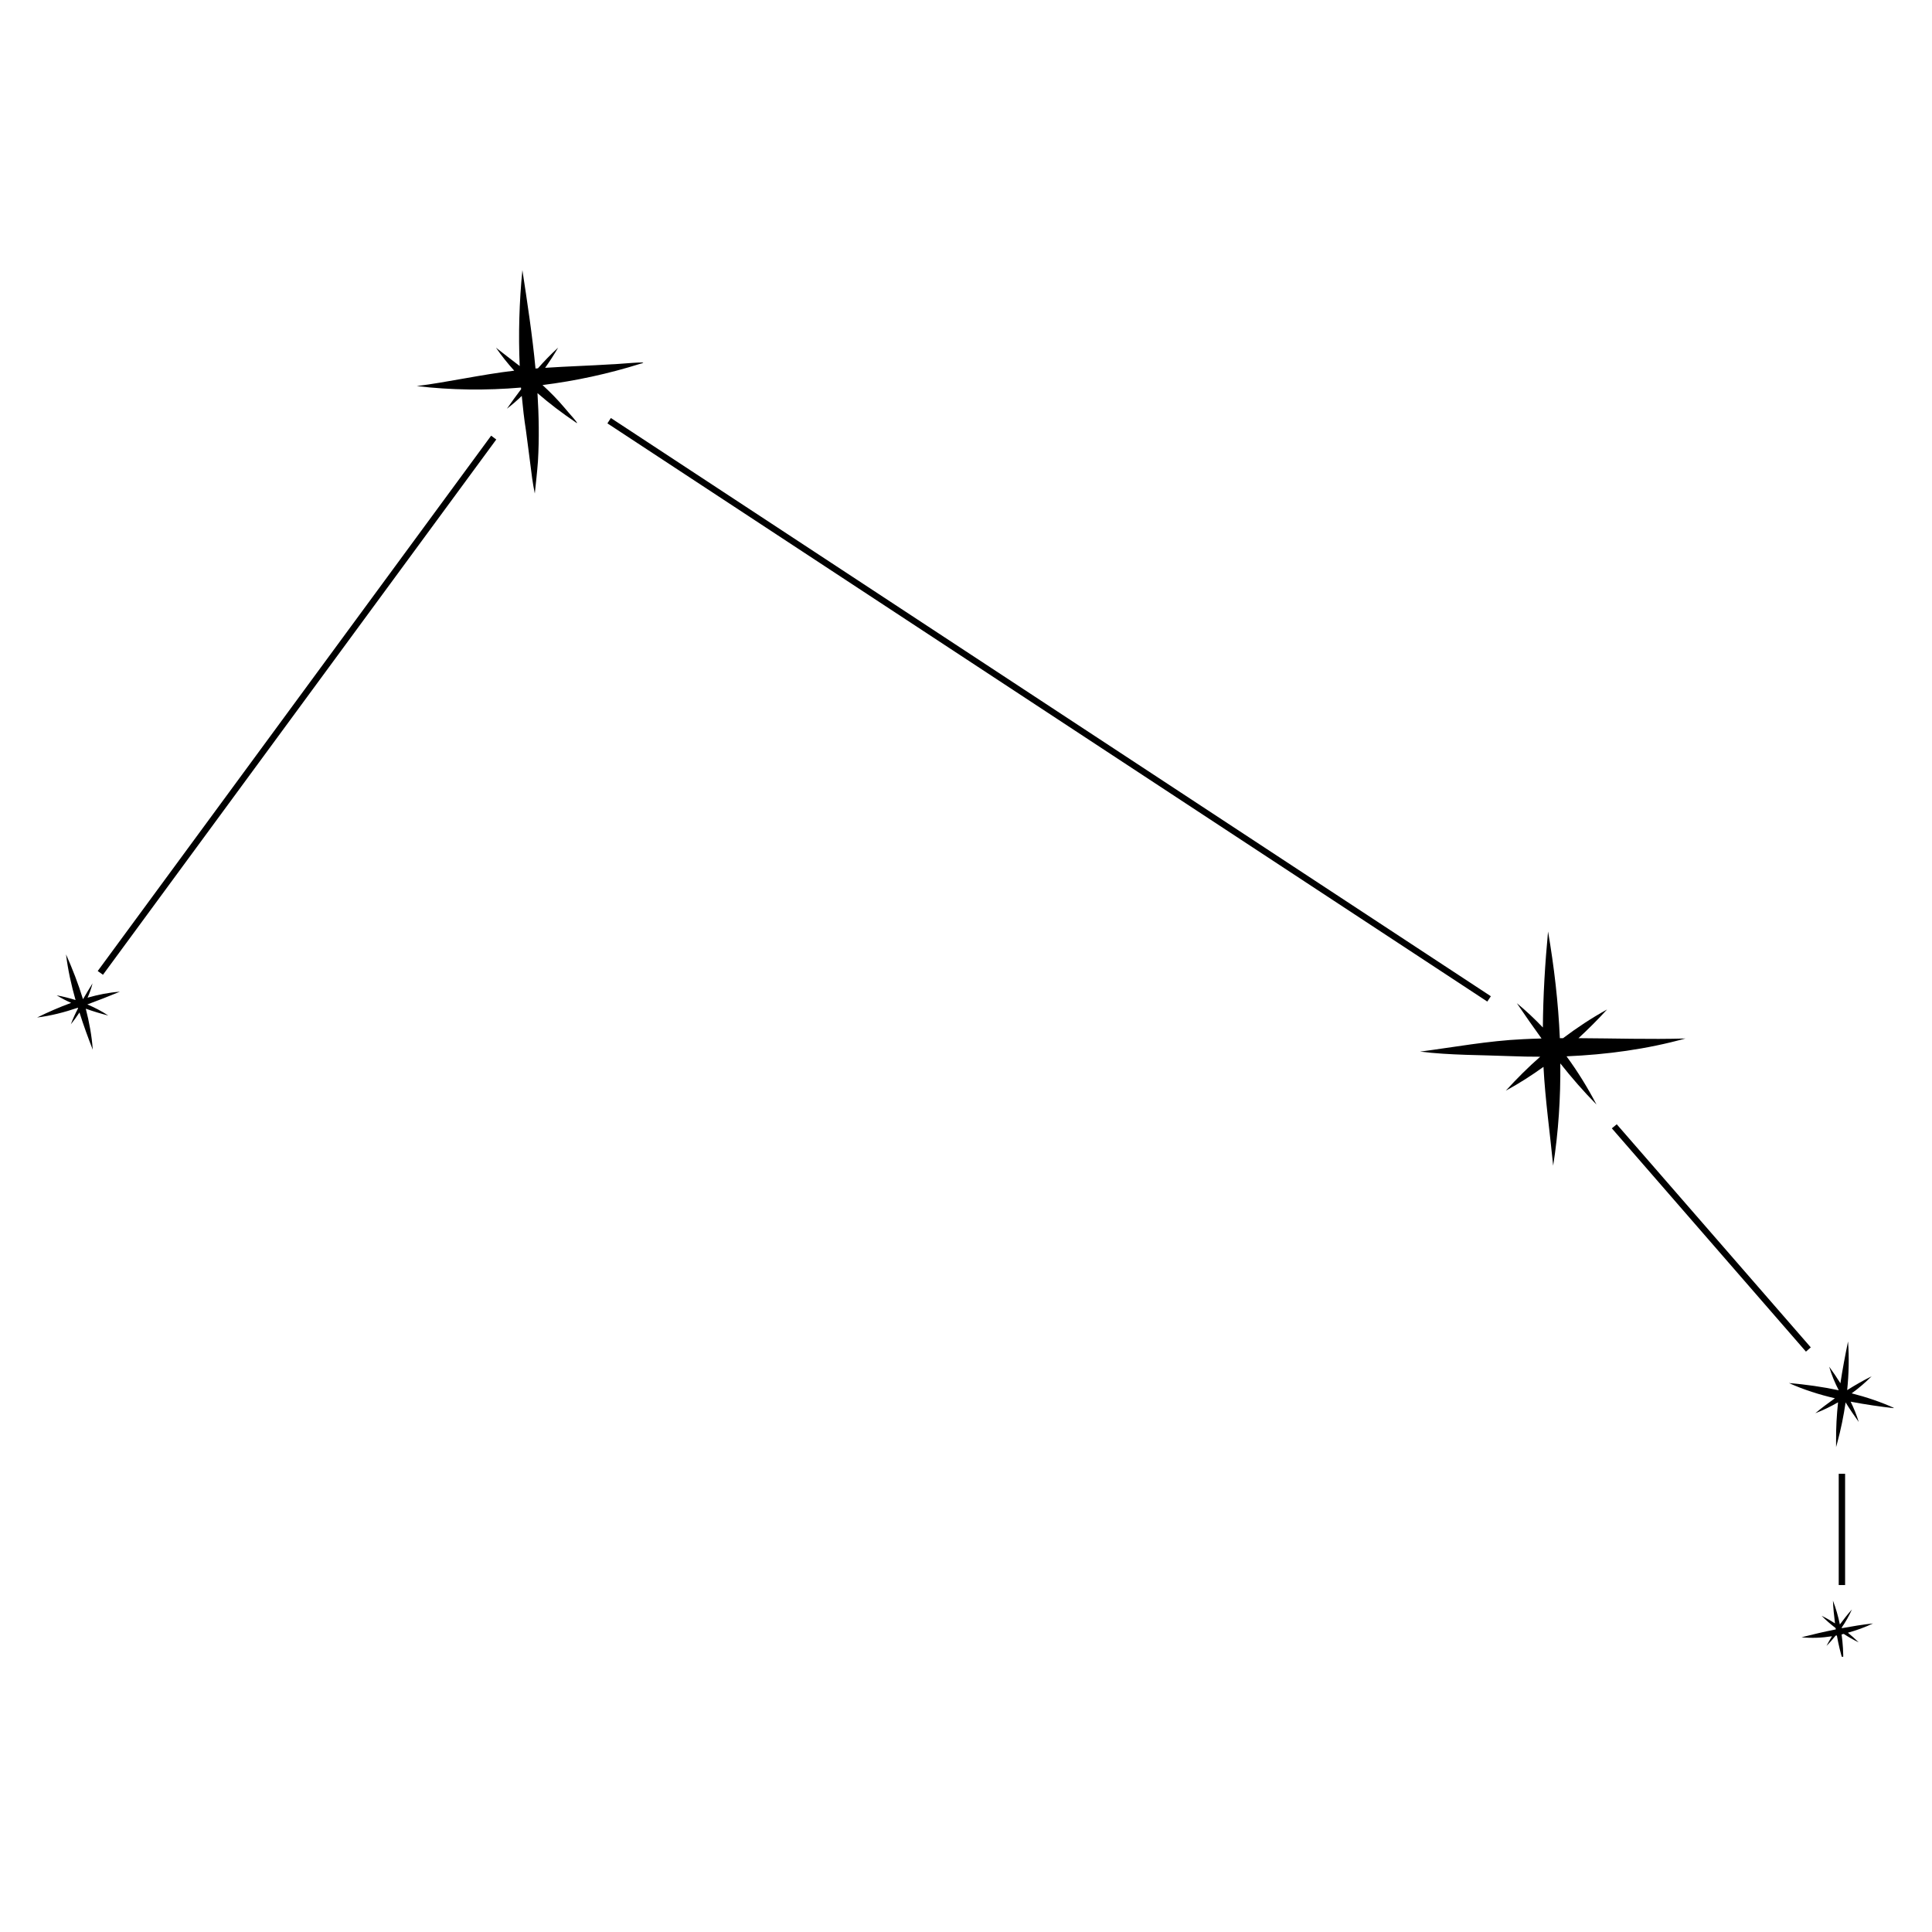
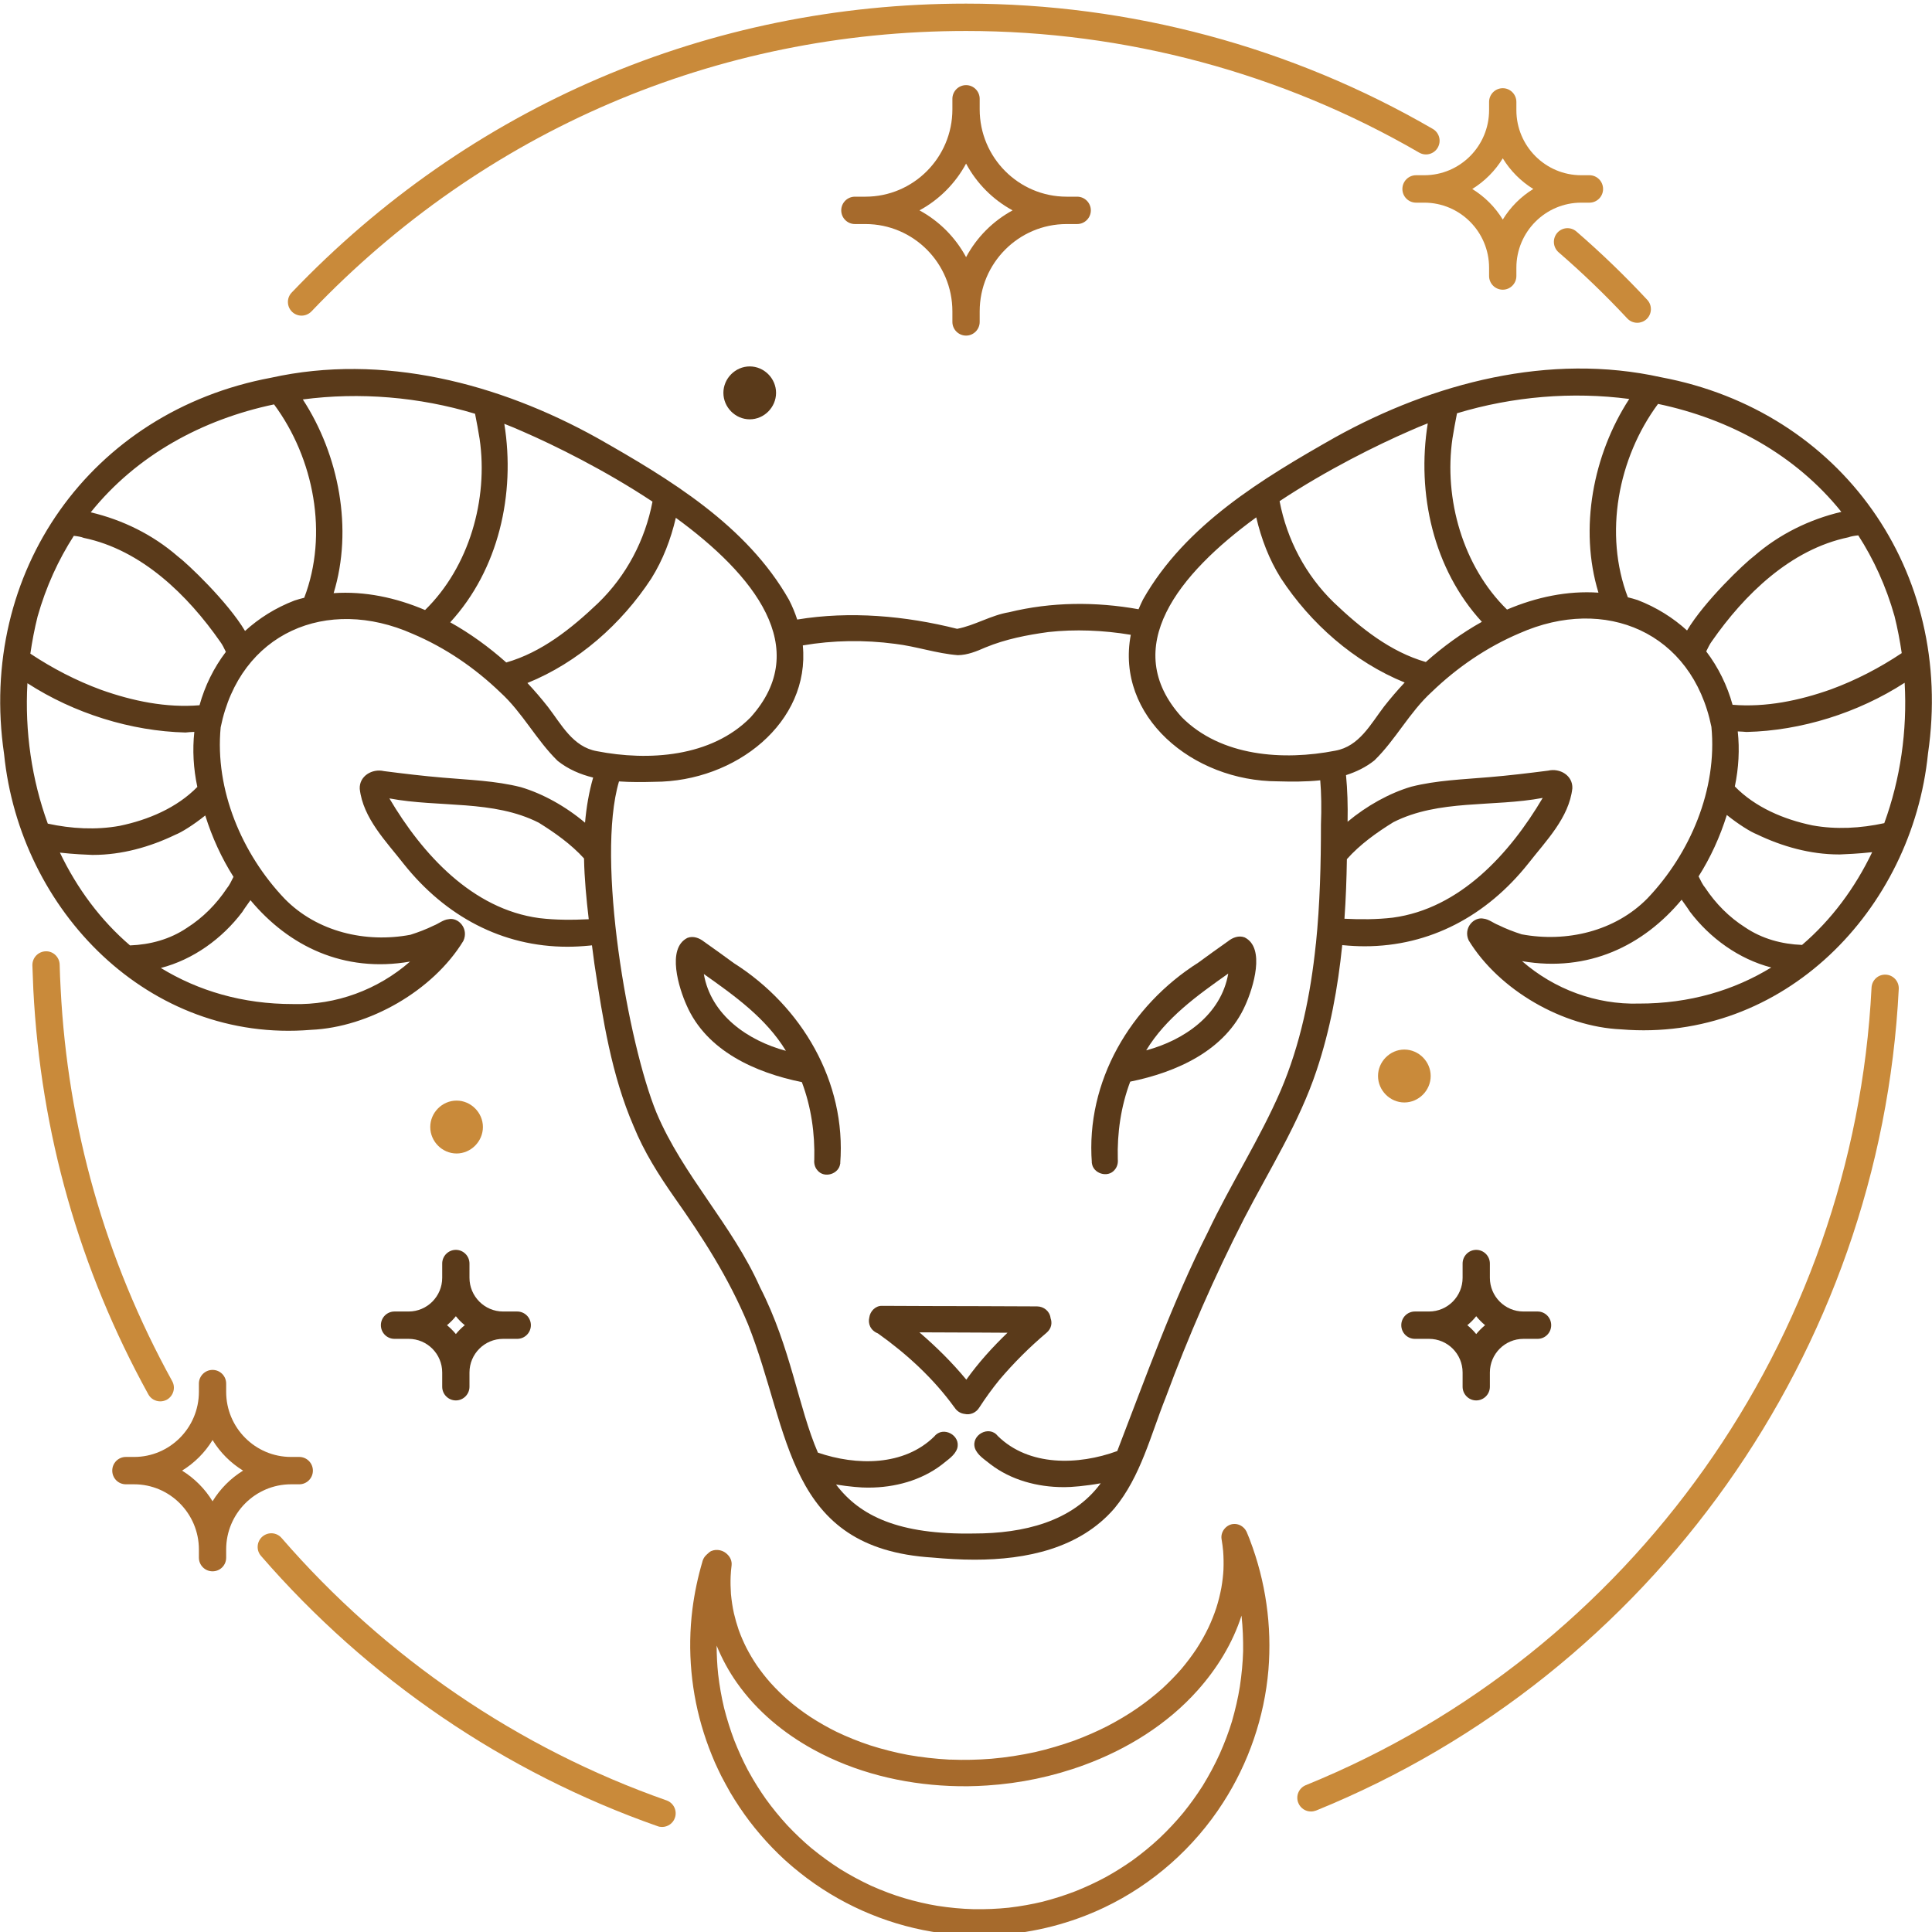
<svg xmlns="http://www.w3.org/2000/svg" width="128" zoomAndPan="magnify" viewBox="0 0 96 96" height="128" preserveAspectRatio="xMidYMid meet" version="1.0">
  <defs>
-     <clipPath id="ee593e2d1c">
-       <path d="M 1.844 47 L 6 47 L 6 53 L 1.844 53 Z M 1.844 47 " clip-rule="nonzero" />
-     </clipPath>
-     <clipPath id="3e22e1795c">
-       <path d="M 20 13.324 L 32 13.324 L 32 25 L 20 25 Z M 20 13.324 " clip-rule="nonzero" />
-     </clipPath>
-     <clipPath id="c8762a5b5b">
-       <path d="M 88 66 L 94.094 66 L 94.094 72 L 88 72 Z M 88 66 " clip-rule="nonzero" />
-     </clipPath>
-     <clipPath id="42bb62cca4">
-       <path d="M 89 79 L 94 79 L 94 82.324 L 89 82.324 Z M 89 79 " clip-rule="nonzero" />
+     <clipPath id="7edfb746ea">
+       <path d="M 14 0.18 L 72 0.18 L 72 16 L 14 16 Z M 14 0.18 " clip-rule="nonzero" />
    </clipPath>
  </defs>
-   <g clip-path="url(#ee593e2d1c)">
-     <path fill="#000000" d="M 4.34 49.91 C 4.883 49.711 5.422 49.496 5.957 49.277 C 5.41 49.316 4.875 49.426 4.352 49.574 C 4.449 49.348 4.539 49.109 4.598 48.863 C 4.438 49.117 4.285 49.375 4.133 49.637 C 4.129 49.637 4.125 49.641 4.121 49.641 C 3.891 48.887 3.602 48.145 3.281 47.422 C 3.375 48.195 3.543 48.949 3.754 49.691 C 3.445 49.594 3.133 49.516 2.816 49.457 C 3.047 49.598 3.289 49.723 3.535 49.832 C 2.957 50.043 2.395 50.289 1.844 50.559 C 2.539 50.473 3.207 50.297 3.867 50.074 C 3.871 50.086 3.875 50.094 3.879 50.105 C 3.742 50.363 3.621 50.625 3.52 50.898 C 3.672 50.711 3.812 50.516 3.949 50.309 C 4.148 50.938 4.371 51.551 4.609 52.16 C 4.562 51.469 4.434 50.789 4.262 50.121 C 4.629 50.254 5 50.363 5.379 50.461 C 5.051 50.242 4.699 50.062 4.34 49.91 Z M 4.34 49.91 " fill-opacity="1" fill-rule="nonzero" />
+   <path fill="#a66a2c" d="M 34.922 77.52 C 34.918 77.535 34.918 77.547 34.914 77.559 C 34.91 77.566 34.91 77.57 34.906 77.578 C 34.906 77.586 34.902 77.59 34.902 77.598 C 34.676 78.367 34.508 79.156 34.406 79.961 C 34.148 82.016 34.344 84.141 34.973 86.113 C 35.129 86.609 35.316 87.098 35.523 87.578 C 35.625 87.801 35.727 88.023 35.836 88.242 C 35.906 88.379 35.98 88.516 36.055 88.652 C 36.059 88.66 36.062 88.672 36.07 88.68 C 36.074 88.688 36.078 88.699 36.086 88.707 C 36.148 88.824 36.215 88.941 36.281 89.059 C 36.578 89.562 36.902 90.047 37.258 90.516 C 37.602 90.965 37.973 91.395 38.363 91.801 C 38.559 92.004 38.758 92.199 38.965 92.391 C 39.082 92.492 39.195 92.598 39.316 92.699 C 39.395 92.766 39.473 92.836 39.555 92.898 C 39.613 92.949 39.676 93 39.742 93.051 C 40.219 93.434 40.727 93.785 41.25 94.102 C 43.312 95.352 45.695 96.082 48.105 96.168 C 48.609 96.188 49.109 96.18 49.613 96.148 C 51.426 96.027 53.211 95.57 54.863 94.785 C 57.266 93.645 59.336 91.816 60.773 89.574 C 62.043 87.605 62.828 85.32 63.027 82.98 C 63.207 80.785 62.891 78.574 62.105 76.516 L 62.098 76.492 C 62.09 76.48 62.086 76.469 62.082 76.453 C 62.059 76.395 62.027 76.316 61.992 76.234 C 61.992 76.23 61.988 76.223 61.988 76.219 C 61.984 76.215 61.984 76.211 61.98 76.207 C 61.973 76.184 61.961 76.16 61.953 76.137 C 61.949 76.125 61.941 76.117 61.938 76.105 C 61.812 75.852 61.543 75.688 61.25 75.73 C 60.902 75.785 60.641 76.129 60.699 76.48 C 60.703 76.504 60.707 76.527 60.711 76.555 C 60.738 76.711 60.758 76.875 60.773 77.035 L 60.777 77.055 C 60.777 77.059 60.777 77.059 60.777 77.062 C 60.801 77.371 60.805 77.684 60.793 78 C 60.781 78.242 60.746 78.57 60.688 78.898 C 60.625 79.234 60.543 79.566 60.438 79.895 C 60.328 80.227 60.199 80.551 60.051 80.867 C 59.871 81.242 59.668 81.602 59.441 81.949 C 59.211 82.293 58.965 82.617 58.699 82.934 C 58.406 83.27 58.094 83.586 57.766 83.891 C 57.375 84.242 56.957 84.57 56.523 84.871 C 56.074 85.184 55.562 85.488 55.031 85.766 C 54.531 86.023 53.965 86.27 53.383 86.488 C 52.746 86.715 52.098 86.906 51.441 87.059 C 50.723 87.215 49.996 87.328 49.266 87.391 C 48.594 87.445 47.918 87.461 47.242 87.434 C 47.223 87.434 47.199 87.434 47.18 87.434 L 47.172 87.434 C 47.152 87.43 47.133 87.43 47.113 87.43 C 46.48 87.395 45.801 87.32 45.129 87.203 C 44.488 87.082 43.852 86.922 43.23 86.723 C 42.656 86.531 42.098 86.309 41.555 86.047 C 41.164 85.855 40.707 85.598 40.266 85.312 C 39.871 85.051 39.492 84.766 39.133 84.457 C 38.875 84.23 38.566 83.93 38.277 83.609 C 38.043 83.344 37.824 83.062 37.621 82.773 L 37.609 82.758 C 37.605 82.75 37.602 82.742 37.594 82.734 C 37.418 82.473 37.242 82.176 37.086 81.875 C 36.941 81.586 36.812 81.289 36.703 80.984 C 36.613 80.723 36.535 80.449 36.469 80.168 C 36.398 79.852 36.352 79.531 36.32 79.203 C 36.301 78.914 36.293 78.625 36.305 78.336 C 36.312 78.152 36.328 77.969 36.352 77.785 C 36.375 77.578 36.293 77.383 36.152 77.246 C 35.957 77.035 35.621 76.949 35.344 77.07 C 35.297 77.086 35.207 77.156 35.125 77.238 C 35.121 77.242 35.117 77.246 35.113 77.25 C 35.027 77.324 34.961 77.422 34.922 77.531 C 34.922 77.535 34.918 77.535 34.918 77.539 C 34.918 77.539 34.918 77.543 34.918 77.547 C 34.918 77.543 34.918 77.539 34.922 77.535 C 34.922 77.531 34.922 77.523 34.922 77.52 Z M 36.617 83.617 C 37.598 85.012 38.941 86.125 40.426 86.938 C 42.496 88.07 44.832 88.641 47.18 88.742 L 47.176 88.742 C 47.805 88.77 48.43 88.762 49.055 88.719 C 50.695 88.613 52.32 88.273 53.871 87.703 C 55.992 86.926 58.004 85.684 59.516 83.984 C 60.473 82.91 61.25 81.652 61.691 80.277 C 61.691 80.281 61.691 80.285 61.691 80.293 C 61.754 80.875 61.777 81.461 61.77 82.047 C 61.754 82.598 61.699 83.199 61.609 83.797 C 61.516 84.383 61.379 84.961 61.215 85.535 C 61.066 86.027 60.855 86.594 60.609 87.145 C 60.359 87.695 60.074 88.223 59.758 88.738 C 59.461 89.203 59.141 89.648 58.797 90.074 C 58.434 90.512 58.047 90.926 57.633 91.32 C 57.207 91.719 56.754 92.09 56.281 92.434 C 55.855 92.734 55.414 93.012 54.957 93.266 C 54.457 93.535 53.945 93.773 53.422 93.98 C 52.891 94.184 52.352 94.355 51.801 94.496 C 51.301 94.617 50.715 94.723 50.121 94.793 C 49.547 94.852 48.973 94.875 48.398 94.867 C 47.785 94.852 47.18 94.793 46.574 94.699 C 46.074 94.617 45.488 94.484 44.914 94.312 C 44.414 94.164 43.84 93.949 43.281 93.699 C 42.754 93.453 42.238 93.176 41.746 92.871 C 41.273 92.57 40.812 92.234 40.371 91.875 L 40.312 91.828 C 39.938 91.516 39.52 91.121 39.125 90.703 C 38.742 90.285 38.383 89.848 38.051 89.387 C 37.781 89.004 37.48 88.535 37.215 88.051 C 37.203 88.027 37.191 88.008 37.18 87.984 C 37.18 87.984 37.18 87.984 37.176 87.984 C 37.172 87.973 37.168 87.961 37.16 87.953 C 36.91 87.477 36.684 86.98 36.484 86.473 C 36.289 85.957 36.125 85.434 35.988 84.902 L 35.984 84.883 C 35.98 84.867 35.977 84.855 35.973 84.84 C 35.848 84.316 35.75 83.754 35.684 83.188 C 35.633 82.715 35.613 82.242 35.609 81.77 C 35.875 82.422 36.211 83.043 36.617 83.617 Z M 36.617 83.617 " fill-opacity="1" fill-rule="nonzero" />
+   <path fill="#5a3a1a" d="M 35.945 19.52 C 35.945 20.238 36.539 20.836 37.254 20.836 C 37.969 20.836 38.562 20.238 38.562 19.52 C 38.562 18.805 37.969 18.207 37.254 18.207 C 36.539 18.207 35.945 18.805 35.945 19.52 Z M 35.945 19.52 " fill-opacity="1" fill-rule="nonzero" />
+   <path fill="#c98a3a" d="M 69.781 52.152 C 69.07 52.152 68.473 52.75 68.473 53.465 C 68.473 54.184 69.07 54.781 69.781 54.781 C 70.496 54.781 71.09 54.184 71.09 53.465 C 71.09 52.75 70.496 52.152 69.781 52.152 Z M 69.781 52.152 " fill-opacity="1" fill-rule="nonzero" />
+   <path fill="#c98a3a" d="M 22.688 57.316 C 23.398 57.316 23.996 56.719 23.996 56 C 23.996 55.285 23.398 54.688 22.688 54.688 C 21.973 54.688 21.379 55.285 21.379 56 C 21.379 56.719 21.973 57.316 22.688 57.316 Z M 22.688 57.316 " fill-opacity="1" fill-rule="nonzero" />
+   <path fill="#5a3a1a" d="M 55.383 58.133 C 55.516 57.984 55.562 57.793 55.543 57.598 C 55.508 56.297 55.695 54.984 56.16 53.746 C 58.453 53.281 60.895 52.203 61.887 49.93 C 62.262 49.098 62.898 47.102 61.844 46.578 C 61.555 46.469 61.25 46.586 61.02 46.77 C 60.523 47.117 60.031 47.477 59.543 47.832 C 56.176 49.965 53.945 53.73 54.254 57.785 C 54.305 58.312 55.043 58.547 55.383 58.133 Z M 61.031 48.375 C 60.68 50.418 58.84 51.688 56.953 52.191 C 57.938 50.57 59.496 49.461 61.031 48.375 Z M 61.031 48.375 " fill-opacity="1" fill-rule="nonzero" />
+   <path fill="#5a3a1a" d="M 54.254 57.82 C 54.254 57.809 54.254 57.797 54.254 57.785 C 54.254 57.77 54.246 57.754 54.246 57.734 C 54.246 57.734 54.254 57.82 54.254 57.82 Z M 54.254 57.82 " fill-opacity="1" fill-rule="nonzero" />
+   <path fill="#5a3a1a" d="M 43.625 66.258 C 45.047 67.27 46.383 68.488 47.43 69.941 C 47.43 69.941 47.391 69.867 47.391 69.867 C 47.5 70.09 47.707 70.234 47.934 70.258 C 48.211 70.324 48.512 70.191 48.664 69.934 C 48.973 69.457 49.305 69 49.664 68.559 C 50.375 67.719 51.16 66.938 52 66.227 C 52.254 66.012 52.289 65.73 52.203 65.5 C 52.164 65.156 51.867 64.914 51.527 64.914 L 51.523 64.914 C 50.523 64.91 49.52 64.906 48.516 64.902 C 46.949 64.898 45.383 64.898 43.816 64.887 C 43.496 64.883 43.234 65.16 43.195 65.465 C 43.125 65.758 43.234 66.098 43.625 66.258 Z M 48.668 66.215 C 49.133 66.219 49.598 66.219 50.062 66.223 C 49.316 66.941 48.617 67.711 48.016 68.555 C 47.312 67.703 46.523 66.922 45.684 66.203 C 46.68 66.207 47.672 66.211 48.668 66.215 Z M 48.668 66.215 " fill-opacity="1" fill-rule="nonzero" />
+   <path fill="#5a3a1a" d="M 36.461 47.855 C 35.973 47.5 35.484 47.141 34.984 46.793 C 34.754 46.609 34.449 46.492 34.16 46.602 C 33.105 47.125 33.742 49.121 34.117 49.953 C 35.109 52.227 37.551 53.305 39.844 53.77 C 40.309 55.008 40.496 56.32 40.461 57.621 C 40.441 57.816 40.488 58.008 40.621 58.156 C 40.961 58.57 41.699 58.336 41.75 57.809 C 42.062 53.754 39.832 49.988 36.461 47.855 Z M 34.973 48.398 C 36.508 49.484 38.066 50.594 39.051 52.215 C 37.168 51.711 35.324 50.441 34.973 48.398 Z M 34.973 48.398 " fill-opacity="1" fill-rule="nonzero" />
+   <path fill="#5a3a1a" d="M 41.762 57.758 C 41.758 57.777 41.754 57.793 41.75 57.809 C 41.75 57.82 41.75 57.832 41.75 57.844 C 41.75 57.844 41.762 57.758 41.762 57.758 Z M 41.762 57.758 " fill-opacity="1" fill-rule="nonzero" />
+   <path fill="#5a3a1a" d="M 15.453 51.172 C 18.34 51.047 21.516 49.227 23.023 46.754 C 23.309 46.145 22.773 45.562 22.281 45.676 C 22.027 45.699 21.785 45.902 21.551 45.992 C 21.176 46.176 20.785 46.324 20.391 46.449 C 18.172 46.867 15.754 46.305 14.145 44.66 C 12.023 42.434 10.668 39.246 10.965 36.141 C 11.922 31.434 16.246 29.602 20.508 31.496 C 22.141 32.188 23.605 33.195 24.863 34.406 C 25.965 35.41 26.652 36.777 27.711 37.809 C 28.238 38.227 28.836 38.48 29.473 38.637 C 29.262 39.367 29.137 40.117 29.07 40.879 C 28.105 40.066 26.965 39.434 25.879 39.113 C 24.617 38.793 23.305 38.754 22.012 38.641 C 21.031 38.559 20.055 38.441 19.078 38.316 C 18.5 38.18 17.848 38.555 17.875 39.195 C 18.039 40.66 19.195 41.816 20.066 42.934 C 22.137 45.531 24.953 47.043 28.195 47.043 C 28.551 47.043 28.914 47.023 29.277 46.988 C 29.32 46.98 29.367 46.977 29.414 46.973 C 29.453 47.281 29.496 47.586 29.535 47.891 C 29.953 50.633 30.379 53.41 31.488 55.969 C 32 57.23 32.727 58.379 33.5 59.484 C 34.926 61.504 36.199 63.48 37.168 65.801 C 39.297 71.152 39.031 76.941 46.344 77.395 C 47.02 77.457 47.719 77.5 48.426 77.5 C 50.996 77.5 53.656 76.945 55.379 74.945 C 56.684 73.363 57.176 71.309 57.926 69.434 C 59.047 66.402 60.344 63.434 61.816 60.555 C 63.07 58.125 64.555 55.793 65.422 53.184 C 66.098 51.164 66.48 49.074 66.695 46.961 C 66.703 46.961 66.715 46.961 66.727 46.965 C 67.094 47 67.453 47.02 67.809 47.02 C 71.051 47.02 73.871 45.508 75.938 42.91 C 76.809 41.793 77.965 40.637 78.129 39.172 C 78.156 38.531 77.508 38.156 76.926 38.293 C 75.949 38.418 74.977 38.535 73.992 38.617 C 72.699 38.73 71.391 38.77 70.125 39.09 C 69.051 39.406 67.922 40.031 66.961 40.832 C 66.977 40.016 66.953 39.242 66.883 38.516 C 67.387 38.355 67.867 38.125 68.293 37.785 C 69.352 36.754 70.039 35.387 71.141 34.383 C 72.398 33.172 73.863 32.164 75.496 31.469 C 79.758 29.578 84.082 31.41 85.039 36.117 C 85.34 39.223 83.984 42.41 81.863 44.637 C 80.25 46.281 77.832 46.84 75.613 46.426 C 75.219 46.301 74.832 46.152 74.453 45.965 C 74.223 45.879 73.98 45.676 73.723 45.648 C 73.23 45.539 72.695 46.121 72.98 46.73 C 74.492 49.203 77.664 51.023 80.551 51.148 C 88.602 51.816 95.016 45.23 95.801 37.445 C 97.129 28.402 91.504 20.426 82.539 18.746 C 76.992 17.516 71.227 19.02 66.336 21.734 C 62.734 23.777 58.898 26.078 56.797 29.785 C 56.715 29.949 56.641 30.113 56.574 30.273 C 54.445 29.891 52.238 29.906 50.137 30.422 C 49.238 30.57 48.441 31.078 47.559 31.246 C 44.996 30.598 42.234 30.352 39.613 30.785 C 39.508 30.461 39.375 30.137 39.207 29.809 C 37.105 26.102 33.27 23.801 29.668 21.758 C 24.781 19.043 19.012 17.539 13.465 18.77 C 4.5 20.449 -1.125 28.426 0.203 37.469 C 0.988 45.254 7.402 51.84 15.453 51.172 Z M 10.199 40.52 C 10.539 41.609 11.012 42.641 11.602 43.57 C 11.496 43.785 11.395 43.996 11.273 44.141 C 10.754 44.922 10.086 45.598 9.293 46.102 C 8.445 46.676 7.465 46.938 6.461 46.977 C 5 45.727 3.828 44.145 2.977 42.367 C 3.668 42.445 4.301 42.469 4.578 42.48 L 4.629 42.48 C 6.039 42.48 7.445 42.09 8.715 41.477 C 9.02 41.359 9.621 40.984 10.199 40.52 Z M 20.375 47.781 C 18.773 49.18 16.695 49.949 14.57 49.891 C 12.047 49.895 9.844 49.23 7.992 48.098 C 9.602 47.68 11.039 46.641 12.039 45.316 C 12.137 45.156 12.289 44.953 12.445 44.73 C 14.34 47.004 17.07 48.352 20.375 47.781 Z M 26.801 45.621 C 23.465 45.176 20.984 42.441 19.348 39.672 C 21.82 40.137 24.508 39.73 26.77 40.879 C 27.574 41.379 28.379 41.949 29.02 42.656 C 29.039 43.664 29.137 44.676 29.254 45.676 C 28.438 45.715 27.617 45.719 26.801 45.621 Z M 69.234 40.855 C 71.496 39.707 74.184 40.113 76.656 39.648 C 75.02 42.418 72.543 45.152 69.203 45.598 C 68.406 45.691 67.605 45.691 66.805 45.652 C 66.875 44.668 66.91 43.68 66.926 42.691 C 67.578 41.957 68.406 41.367 69.234 40.855 Z M 81.434 49.867 C 79.309 49.926 77.234 49.156 75.629 47.758 C 78.934 48.328 81.664 46.98 83.559 44.707 C 83.715 44.93 83.867 45.133 83.965 45.293 C 84.965 46.617 86.402 47.656 88.012 48.074 C 86.16 49.207 83.957 49.871 81.434 49.867 Z M 89.543 46.953 C 88.539 46.914 87.559 46.652 86.711 46.078 C 85.918 45.574 85.25 44.898 84.73 44.113 C 84.609 43.973 84.508 43.762 84.402 43.547 C 84.992 42.617 85.465 41.586 85.805 40.496 C 86.383 40.961 86.988 41.336 87.289 41.453 C 88.559 42.066 89.965 42.457 91.375 42.457 L 91.426 42.457 C 91.703 42.445 92.336 42.422 93.027 42.344 C 92.176 44.121 91.004 45.703 89.543 46.953 Z M 93.629 40.902 C 92.457 41.156 91.234 41.227 90.055 41.012 C 88.641 40.719 87.215 40.117 86.203 39.078 C 86.395 38.16 86.445 37.238 86.348 36.344 C 86.52 36.352 86.672 36.359 86.785 36.371 C 89.492 36.309 92.324 35.426 94.641 33.926 C 94.777 36.32 94.426 38.719 93.629 40.902 Z M 94.496 32.453 C 93.395 33.188 92.215 33.801 90.969 34.258 C 89.406 34.812 87.742 35.156 86.09 35.02 C 85.824 34.059 85.383 33.16 84.781 32.367 C 84.871 32.188 84.953 32.008 85.059 31.867 C 86.676 29.543 88.973 27.297 91.844 26.699 C 91.98 26.648 92.152 26.621 92.336 26.602 C 93.098 27.785 93.715 29.121 94.137 30.613 C 94.289 31.223 94.406 31.836 94.496 32.453 Z M 91.496 25.434 C 89.91 25.809 88.422 26.539 87.18 27.613 C 86.691 27.977 84.699 29.867 83.828 31.328 C 83.137 30.699 82.316 30.18 81.371 29.816 C 81.207 29.762 81.047 29.719 80.887 29.68 C 79.684 26.531 80.395 22.762 82.387 20.07 C 85.957 20.82 89.215 22.594 91.496 25.434 Z M 80.957 19.824 C 79.16 22.582 78.453 26.266 79.426 29.449 C 77.879 29.344 76.336 29.672 74.883 30.289 C 72.691 28.148 71.734 24.789 72.172 21.785 C 72.238 21.367 72.316 20.953 72.398 20.535 C 75.18 19.695 78.133 19.453 80.957 19.824 Z M 70.02 21.422 C 70.324 21.285 70.633 21.156 70.945 21.035 C 70.383 24.527 71.23 28.285 73.633 30.898 C 72.637 31.453 71.699 32.137 70.848 32.895 C 69.09 32.391 67.613 31.211 66.281 29.941 C 64.871 28.574 63.949 26.812 63.582 24.902 C 65.953 23.332 68.465 22.098 70.02 21.422 Z M 62.422 25.707 C 62.672 26.77 63.059 27.793 63.641 28.723 C 65.121 30.984 67.281 32.891 69.797 33.914 C 69.434 34.301 69.094 34.699 68.777 35.102 C 68.105 35.98 67.543 37.086 66.352 37.301 C 63.777 37.805 60.664 37.598 58.715 35.629 C 55.598 32.176 58.562 28.52 62.422 25.707 Z M 44.477 31.992 C 45.527 32.117 46.543 32.473 47.594 32.555 C 48.078 32.551 48.535 32.359 48.973 32.168 C 49.969 31.758 51.027 31.551 52.09 31.406 C 53.414 31.258 54.828 31.316 56.188 31.543 C 55.422 35.598 59.254 38.816 63.484 38.824 C 64.172 38.844 64.895 38.848 65.602 38.773 C 65.656 39.426 65.668 40.152 65.637 40.977 C 65.637 42.91 65.59 44.91 65.387 46.898 C 65.383 46.902 65.379 46.906 65.375 46.91 C 65.379 46.91 65.383 46.91 65.383 46.91 C 65.125 49.418 64.617 51.898 63.633 54.199 C 62.586 56.617 61.145 58.84 60.02 61.219 C 58.246 64.73 56.93 68.441 55.516 72.102 C 53.578 72.812 51.121 72.875 49.574 71.348 C 49.152 70.809 48.242 71.297 48.441 71.953 C 48.562 72.305 48.926 72.52 49.199 72.746 C 50.23 73.543 51.555 73.895 52.844 73.895 C 52.863 73.895 52.887 73.895 52.906 73.895 C 53.211 73.898 53.938 73.84 54.695 73.703 C 53.293 75.613 50.852 76.199 48.395 76.199 C 44.652 76.266 42.723 75.324 41.543 73.766 C 42.211 73.875 42.828 73.922 43.098 73.918 C 43.121 73.918 43.141 73.918 43.164 73.918 C 44.449 73.918 45.777 73.566 46.809 72.77 C 47.078 72.543 47.441 72.328 47.562 71.977 C 47.762 71.32 46.855 70.836 46.43 71.371 C 44.922 72.859 42.551 72.836 40.641 72.18 C 39.664 69.922 39.301 66.961 37.766 63.965 C 36.391 60.867 33.934 58.41 32.621 55.293 C 31.207 51.852 29.605 42.711 30.758 38.828 C 31.348 38.871 31.945 38.863 32.52 38.848 C 36.574 38.84 40.262 35.883 39.891 32.07 C 41.395 31.812 42.949 31.789 44.477 31.992 Z M 37.289 35.652 C 35.344 37.621 32.227 37.828 29.652 37.324 C 28.461 37.109 27.902 36.004 27.227 35.125 C 26.91 34.723 26.57 34.324 26.207 33.938 C 28.723 32.918 30.883 31.008 32.363 28.746 C 32.945 27.816 33.332 26.793 33.582 25.73 C 37.441 28.543 40.406 32.199 37.289 35.652 Z M 32.422 24.926 C 32.055 26.836 31.133 28.598 29.723 29.965 C 28.391 31.234 26.914 32.414 25.156 32.918 C 24.305 32.16 23.367 31.477 22.371 30.922 C 24.773 28.309 25.621 24.551 25.059 21.059 C 25.371 21.18 25.68 21.309 25.984 21.445 C 27.539 22.121 30.051 23.355 32.422 24.926 Z M 23.605 20.559 C 23.688 20.977 23.766 21.391 23.832 21.809 C 24.27 24.812 23.312 28.172 21.121 30.312 C 19.668 29.695 18.129 29.367 16.578 29.473 C 17.551 26.293 16.844 22.605 15.047 19.848 C 17.871 19.477 20.824 19.719 23.605 20.559 Z M 13.617 20.094 C 15.609 22.785 16.32 26.555 15.117 29.703 C 14.957 29.742 14.797 29.785 14.633 29.84 C 13.688 30.203 12.867 30.723 12.176 31.352 C 11.305 29.891 9.312 28 8.824 27.637 C 7.582 26.562 6.094 25.832 4.508 25.457 C 6.789 22.617 10.047 20.844 13.617 20.094 Z M 3.668 26.625 C 3.852 26.645 4.023 26.672 4.16 26.727 C 7.031 27.32 9.328 29.57 10.945 31.891 C 11.051 32.031 11.137 32.211 11.223 32.391 C 10.621 33.184 10.18 34.082 9.914 35.043 C 8.262 35.18 6.598 34.836 5.035 34.281 C 3.789 33.824 2.609 33.211 1.508 32.48 C 1.598 31.859 1.715 31.246 1.867 30.637 C 2.289 29.145 2.906 27.809 3.668 26.625 Z M 1.363 33.949 C 3.68 35.449 6.512 36.332 9.219 36.398 C 9.332 36.383 9.484 36.375 9.656 36.367 C 9.559 37.262 9.609 38.184 9.805 39.102 C 8.789 40.141 7.363 40.742 5.949 41.035 C 4.77 41.25 3.547 41.18 2.375 40.926 C 1.578 38.742 1.227 36.344 1.363 33.949 Z M 1.363 33.949 " fill-opacity="1" fill-rule="nonzero" />
+   <path fill="#c98a3a" d="M 64.512 89.586 C 64.621 89.852 64.871 90.012 65.141 90.012 C 65.227 90.012 65.312 89.996 65.395 89.965 C 82.082 83.188 93.445 67.164 94.348 49.141 C 94.367 48.766 94.078 48.449 93.707 48.43 C 93.328 48.41 93.016 48.699 92.996 49.074 C 92.117 66.57 81.086 82.125 64.887 88.703 C 64.539 88.844 64.371 89.238 64.512 89.586 Z M 64.512 89.586 " fill-opacity="1" fill-rule="nonzero" />
+   <path fill="#c98a3a" d="M 77.375 11.574 C 77.133 11.859 77.164 12.289 77.445 12.535 C 78.637 13.566 79.785 14.672 80.859 15.824 C 80.996 15.969 81.176 16.039 81.355 16.039 C 81.52 16.039 81.688 15.977 81.82 15.855 C 82.09 15.598 82.105 15.168 81.848 14.895 C 80.742 13.707 79.559 12.566 78.332 11.504 C 78.047 11.258 77.621 11.289 77.375 11.574 Z M 77.375 11.574 " fill-opacity="1" fill-rule="nonzero" />
+   <g clip-path="url(#7edfb746ea)">
+     <path fill="#c98a3a" d="M 14.984 15.684 C 15.16 15.684 15.34 15.613 15.473 15.477 C 24.055 6.488 35.605 1.539 48.004 1.539 C 55.918 1.539 63.703 3.629 70.516 7.582 C 70.84 7.77 71.254 7.66 71.441 7.336 C 71.629 7.008 71.52 6.594 71.195 6.406 C 64.176 2.332 56.156 0.18 48.004 0.18 C 35.234 0.18 23.332 5.277 14.496 14.535 C 14.234 14.805 14.246 15.238 14.516 15.496 C 14.645 15.621 14.816 15.684 14.984 15.684 Z M 14.984 15.684 " fill-opacity="1" fill-rule="nonzero" />
  </g>
-   <g clip-path="url(#3e22e1795c)">
-     <path fill="#000000" d="M 30.395 18.102 C 29.293 18.172 28.191 18.203 27.086 18.277 C 27.316 17.953 27.535 17.617 27.734 17.273 C 27.367 17.609 27.039 17.949 26.73 18.301 C 26.688 18.305 26.648 18.309 26.609 18.312 C 26.453 16.668 26.203 15.031 25.957 13.422 C 25.801 15.004 25.754 16.598 25.824 18.188 C 25.426 17.879 25.035 17.586 24.645 17.277 C 24.922 17.68 25.227 18.059 25.551 18.418 C 23.895 18.613 22.246 18.992 20.707 19.184 C 22.418 19.387 24.16 19.406 25.887 19.258 C 25.891 19.285 25.895 19.309 25.895 19.336 C 25.656 19.652 25.422 19.973 25.188 20.309 C 25.449 20.109 25.695 19.898 25.926 19.672 C 25.98 20.242 26.043 20.816 26.133 21.383 C 26.223 22.027 26.293 22.633 26.441 23.754 C 26.477 24.012 26.523 24.27 26.574 24.523 C 26.629 23.992 26.691 23.461 26.73 22.926 C 26.797 21.797 26.777 20.668 26.707 19.535 C 27.301 20.051 27.93 20.527 28.578 20.965 C 28.941 21.242 28.16 20.41 28.051 20.262 C 27.695 19.84 27.328 19.473 26.957 19.133 C 28.605 18.926 30.23 18.574 31.809 18.078 C 32.5 17.914 30.641 18.105 30.395 18.102 Z M 30.395 18.102 " fill-opacity="1" fill-rule="nonzero" />
-   </g>
-   <path fill="#000000" d="M 83.75 51.602 C 81.98 51.652 80.203 51.594 78.434 51.586 C 78.926 51.133 79.402 50.656 79.855 50.16 C 79.09 50.582 78.363 51.062 77.668 51.586 C 77.617 51.586 77.559 51.586 77.508 51.586 C 77.43 49.809 77.223 48.035 76.922 46.285 C 76.773 47.871 76.676 49.465 76.664 51.055 C 76.258 50.629 75.828 50.223 75.371 49.848 C 75.77 50.438 76.18 51.023 76.598 51.602 C 76.289 51.609 75.98 51.621 75.672 51.637 C 73.945 51.715 72.223 52.039 70.562 52.254 C 72.062 52.438 73.578 52.418 75.086 52.48 C 75.57 52.5 76.047 52.508 76.531 52.508 C 75.93 53.035 75.363 53.602 74.824 54.195 C 75.477 53.84 76.098 53.441 76.695 53.012 C 76.781 54.652 77.016 56.281 77.176 57.922 C 77.441 56.238 77.547 54.539 77.531 52.84 C 78.094 53.551 78.691 54.238 79.328 54.883 C 78.891 54.047 78.395 53.242 77.84 52.488 C 79.84 52.402 81.82 52.137 83.75 51.602 Z M 83.75 51.602 " fill-opacity="1" fill-rule="nonzero" />
-   <g clip-path="url(#c8762a5b5b)">
-     <path fill="#000000" d="M 94.152 69.977 C 93.457 69.66 92.742 69.422 92.008 69.234 C 92.359 68.98 92.691 68.695 93 68.387 C 92.582 68.594 92.176 68.828 91.785 69.074 C 91.867 68.273 91.887 67.465 91.828 66.656 C 91.68 67.375 91.551 68.055 91.449 68.734 C 91.273 68.453 91.086 68.176 90.891 67.91 C 91.008 68.316 91.172 68.707 91.367 69.082 C 90.555 68.91 89.723 68.793 88.891 68.723 C 89.625 69.055 90.395 69.297 91.176 69.48 C 90.84 69.719 90.512 69.961 90.203 70.223 C 90.598 70.07 90.973 69.887 91.332 69.68 C 91.266 70.305 91.227 70.941 91.234 71.621 C 91.234 71.715 91.234 71.812 91.234 71.906 C 91.254 71.836 91.273 71.758 91.293 71.688 C 91.473 71.027 91.609 70.355 91.707 69.684 C 91.91 70.016 92.133 70.34 92.359 70.656 C 92.254 70.309 92.117 69.973 91.957 69.648 C 92.688 69.789 93.422 69.895 94.152 69.977 Z M 94.152 69.977 " fill-opacity="1" fill-rule="nonzero" />
-   </g>
-   <g clip-path="url(#42bb62cca4)">
-     <path fill="#000000" d="M 92.355 81.605 C 92.184 81.438 92.004 81.281 91.82 81.129 C 92.246 81.012 92.668 80.859 93.07 80.668 C 92.555 80.723 92.043 80.809 91.531 80.902 C 91.523 80.898 91.516 80.887 91.508 80.883 C 91.703 80.598 91.879 80.293 92.02 79.973 C 91.809 80.211 91.609 80.465 91.422 80.719 C 91.34 80.316 91.227 79.922 91.078 79.535 C 91.094 79.914 91.133 80.289 91.18 80.664 C 90.965 80.527 90.746 80.398 90.516 80.289 C 90.73 80.508 90.965 80.707 91.211 80.898 C 91.211 80.922 91.215 80.941 91.219 80.965 C 90.648 81.078 90.078 81.211 89.516 81.355 C 90.023 81.406 90.531 81.383 91.031 81.305 C 90.934 81.461 90.844 81.617 90.758 81.781 C 90.922 81.621 91.07 81.449 91.211 81.273 C 91.234 81.27 91.254 81.266 91.273 81.266 C 91.352 81.703 91.453 82.141 91.59 82.566 C 91.598 82.113 91.57 81.664 91.508 81.215 C 91.543 81.207 91.578 81.195 91.613 81.188 C 91.848 81.34 92.094 81.484 92.355 81.605 Z M 92.355 81.605 " fill-opacity="1" fill-rule="nonzero" />
-   </g>
-   <path stroke-linecap="butt" transform="matrix(1, 0, 0, 1, 0.0000005, 0.000002)" fill-opacity="1" fill="#000000" fill-rule="nonzero" stroke-linejoin="miter" d="M 30.383 20.91 L 73.941 49.531 L 73.875 49.629 L 30.32 21.008 Z M 30.383 20.91 " stroke="#000000" stroke-width="0.2" stroke-opacity="1" stroke-miterlimit="4" />
-   <path stroke-linecap="butt" transform="matrix(1, 0, 0, 1, 0.0000005, 0.000002)" fill-opacity="1" fill="#000000" fill-rule="nonzero" stroke-linejoin="miter" d="M 80.324 56.004 L 89.836 66.941 L 89.746 67.02 L 80.234 56.078 Z M 80.324 56.004 " stroke="#000000" stroke-width="0.2" stroke-opacity="1" stroke-miterlimit="4" />
-   <path stroke-linecap="butt" transform="matrix(1, 0, 0, 1, 0.0000005, 0.000002)" fill-opacity="1" fill="#000000" fill-rule="nonzero" stroke-linejoin="miter" d="M 91.465 73.332 L 91.582 73.332 L 91.582 78.66 L 91.465 78.66 Z M 91.465 73.332 " stroke="#000000" stroke-width="0.2" stroke-opacity="1" stroke-miterlimit="4" />
-   <path stroke-linecap="butt" transform="matrix(1, 0, 0, 1, 0.0000005, 0.000002)" fill-opacity="1" fill="#000000" fill-rule="nonzero" stroke-linejoin="miter" d="M 24.52 21.859 L 5.094 48.297 L 4.996 48.227 L 24.426 21.789 Z M 24.52 21.859 " stroke="#000000" stroke-width="0.2" stroke-opacity="1" stroke-miterlimit="4" />
+   <path fill="#c98a3a" d="M 7.965 69.633 C 8.074 69.633 8.188 69.605 8.289 69.551 C 8.617 69.367 8.738 68.953 8.555 68.625 C 5.227 62.586 3.359 56.016 3.012 49.102 C 2.988 48.711 2.977 48.324 2.965 47.934 C 2.957 47.559 2.641 47.254 2.27 47.27 C 1.898 47.281 1.602 47.59 1.609 47.969 C 1.621 48.367 1.637 48.77 1.656 49.168 C 2.02 56.293 3.941 63.062 7.371 69.285 C 7.492 69.508 7.727 69.633 7.965 69.633 Z M 7.965 69.633 " fill-opacity="1" fill-rule="nonzero" />
+   <path fill="#c98a3a" d="M 13.992 76.422 C 13.746 76.137 13.32 76.109 13.035 76.355 C 12.754 76.602 12.723 77.031 12.969 77.312 C 18.273 83.434 25.086 88.078 32.676 90.742 C 32.746 90.77 32.824 90.781 32.898 90.781 C 33.176 90.781 33.441 90.605 33.535 90.328 C 33.66 89.973 33.473 89.586 33.121 89.461 C 25.754 86.875 19.141 82.363 13.992 76.422 Z M 13.992 76.422 " fill-opacity="1" fill-rule="nonzero" />
+   <path fill="#a66a2c" d="M 48.004 16.676 C 48.375 16.676 48.68 16.371 48.68 15.996 L 48.68 15.473 C 48.68 13.078 50.617 11.133 53 11.133 L 53.523 11.133 C 53.898 11.133 54.203 10.828 54.203 10.453 C 54.203 10.078 53.898 9.773 53.523 9.773 L 53 9.773 C 50.617 9.773 48.68 7.828 48.68 5.434 L 48.68 4.91 C 48.68 4.535 48.375 4.23 48.004 4.23 C 47.629 4.23 47.324 4.535 47.324 4.91 L 47.324 5.434 C 47.324 7.828 45.387 9.773 43.004 9.773 L 42.48 9.773 C 42.105 9.773 41.801 10.078 41.801 10.453 C 41.801 10.828 42.105 11.133 42.48 11.133 L 43.004 11.133 C 45.387 11.133 47.324 13.078 47.324 15.473 L 47.324 15.996 C 47.324 16.371 47.629 16.676 48.004 16.676 Z M 45.688 10.453 C 46.668 9.922 47.473 9.113 48.004 8.129 C 48.531 9.113 49.336 9.922 50.316 10.453 C 49.336 10.984 48.531 11.793 48.004 12.777 C 47.473 11.793 46.668 10.984 45.688 10.453 Z M 45.688 10.453 " fill-opacity="1" fill-rule="nonzero" />
+   <path fill="#c98a3a" d="M 70.363 8.707 C 69.988 8.707 69.684 9.012 69.684 9.391 C 69.684 9.766 69.988 10.07 70.363 10.07 L 70.77 10.07 C 72.547 10.07 73.992 11.52 73.992 13.305 L 73.992 13.715 C 73.992 14.09 74.297 14.395 74.672 14.395 C 75.043 14.395 75.348 14.09 75.348 13.715 L 75.348 13.305 C 75.348 11.52 76.793 10.07 78.57 10.07 L 78.98 10.07 C 79.352 10.07 79.656 9.766 79.656 9.391 C 79.656 9.012 79.352 8.707 78.98 8.707 L 78.57 8.707 C 76.793 8.707 75.348 7.258 75.348 5.473 L 75.348 5.066 C 75.348 4.688 75.043 4.383 74.672 4.383 C 74.297 4.383 73.992 4.688 73.992 5.066 L 73.992 5.473 C 73.992 7.258 72.547 8.707 70.77 8.707 Z M 74.672 7.867 C 75.051 8.488 75.57 9.008 76.188 9.391 C 75.57 9.77 75.051 10.289 74.672 10.91 C 74.293 10.289 73.773 9.77 73.156 9.391 C 73.773 9.008 74.293 8.488 74.672 7.867 Z M 74.672 7.867 " fill-opacity="1" fill-rule="nonzero" />
+   <path fill="#5a3a1a" d="M 73.352 62.105 C 72.98 62.105 72.676 62.41 72.676 62.785 L 72.676 63.492 C 72.676 64.414 71.93 65.168 71.008 65.168 L 70.305 65.168 C 69.93 65.168 69.629 65.473 69.629 65.848 C 69.629 66.223 69.93 66.527 70.305 66.527 L 71.008 66.527 C 71.93 66.527 72.676 67.277 72.676 68.199 L 72.676 68.906 C 72.676 69.281 72.98 69.586 73.352 69.586 C 73.727 69.586 74.031 69.281 74.031 68.906 L 74.031 68.199 C 74.031 67.277 74.777 66.527 75.699 66.527 L 76.402 66.527 C 76.777 66.527 77.078 66.223 77.078 65.848 C 77.078 65.473 76.777 65.168 76.402 65.168 L 75.699 65.168 C 74.777 65.168 74.031 64.414 74.031 63.492 L 74.031 62.785 C 74.031 62.41 73.727 62.105 73.352 62.105 Z M 73.793 65.848 C 73.633 65.98 73.484 66.129 73.352 66.289 C 73.223 66.129 73.074 65.98 72.91 65.848 C 73.074 65.715 73.223 65.566 73.352 65.402 C 73.484 65.566 73.633 65.715 73.793 65.848 Z M 73.793 65.848 " fill-opacity="1" fill-rule="nonzero" />
+   <path fill="#5a3a1a" d="M 19.602 65.168 C 19.227 65.168 18.926 65.473 18.926 65.848 C 18.926 66.223 19.227 66.527 19.602 66.527 L 20.305 66.527 C 21.227 66.527 21.973 67.277 21.973 68.199 L 21.973 68.906 C 21.973 69.281 22.277 69.586 22.652 69.586 C 23.023 69.586 23.328 69.281 23.328 68.906 L 23.328 68.199 C 23.328 67.277 24.078 66.527 24.996 66.527 L 25.699 66.527 C 26.074 66.527 26.379 66.223 26.379 65.848 C 26.379 65.473 26.074 65.168 25.699 65.168 L 24.996 65.168 C 24.078 65.168 23.328 64.414 23.328 63.492 L 23.328 62.785 C 23.328 62.41 23.023 62.105 22.652 62.105 C 22.277 62.105 21.973 62.41 21.973 62.785 L 21.973 63.492 C 21.973 64.414 21.227 65.168 20.305 65.168 Z M 22.652 65.402 C 22.781 65.566 22.93 65.715 23.094 65.848 C 22.93 65.98 22.781 66.129 22.652 66.289 C 22.52 66.129 22.371 65.98 22.211 65.848 C 22.371 65.715 22.52 65.566 22.652 65.402 Z M 22.652 65.402 " fill-opacity="1" fill-rule="nonzero" />
+   <path fill="#a66a2c" d="M 6.254 73.754 L 6.664 73.754 C 8.438 73.754 9.883 75.207 9.883 76.992 L 9.883 77.398 C 9.883 77.777 10.188 78.078 10.562 78.078 C 10.938 78.078 11.238 77.777 11.238 77.398 L 11.238 76.992 C 11.238 75.207 12.684 73.754 14.461 73.754 L 14.871 73.754 C 15.242 73.754 15.547 73.453 15.547 73.074 C 15.547 72.699 15.242 72.395 14.871 72.395 L 14.461 72.395 C 12.684 72.395 11.238 70.945 11.238 69.16 L 11.238 68.75 C 11.238 68.375 10.938 68.07 10.562 68.07 C 10.188 68.07 9.883 68.375 9.883 68.75 L 9.883 69.16 C 9.883 70.945 8.438 72.395 6.664 72.395 L 6.254 72.395 C 5.879 72.395 5.578 72.699 5.578 73.074 C 5.578 73.453 5.879 73.754 6.254 73.754 Z M 10.562 71.555 C 10.941 72.176 11.461 72.695 12.078 73.074 C 11.461 73.457 10.941 73.977 10.562 74.598 C 10.184 73.977 9.664 73.457 9.047 73.074 C 9.664 72.695 10.184 72.176 10.562 71.555 Z M 10.562 71.555 " fill-opacity="1" fill-rule="nonzero" />
</svg>
